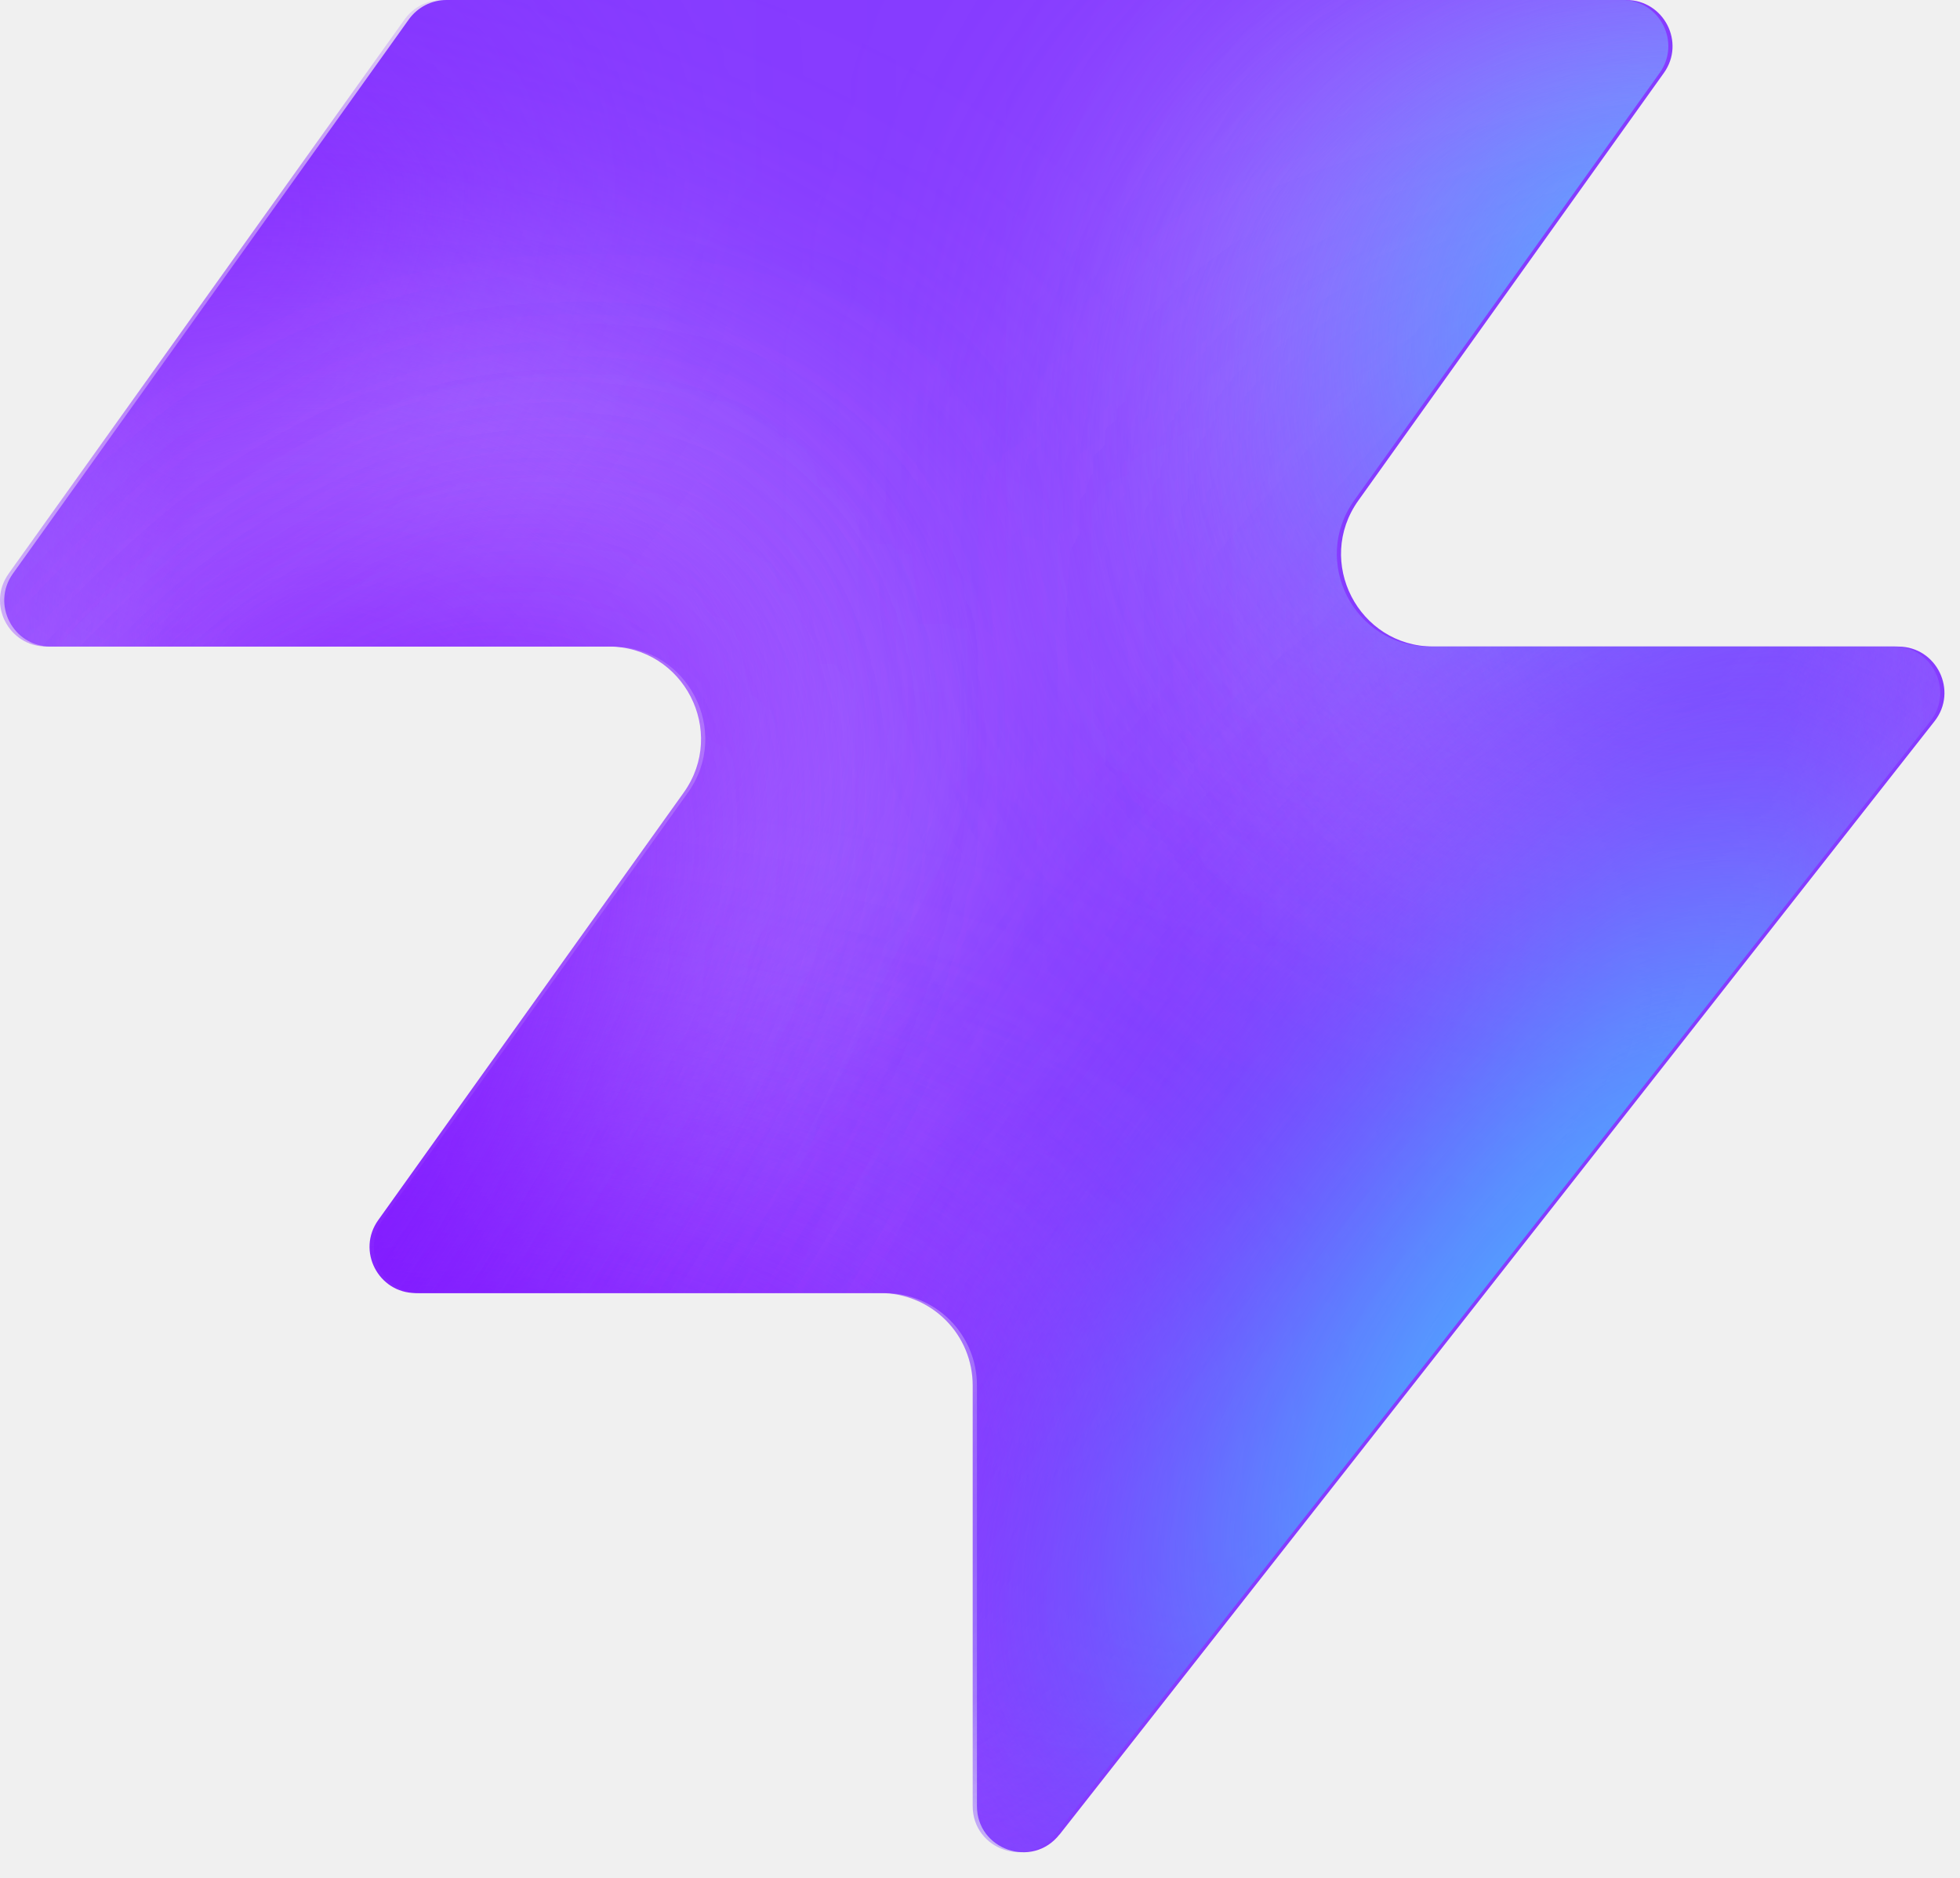
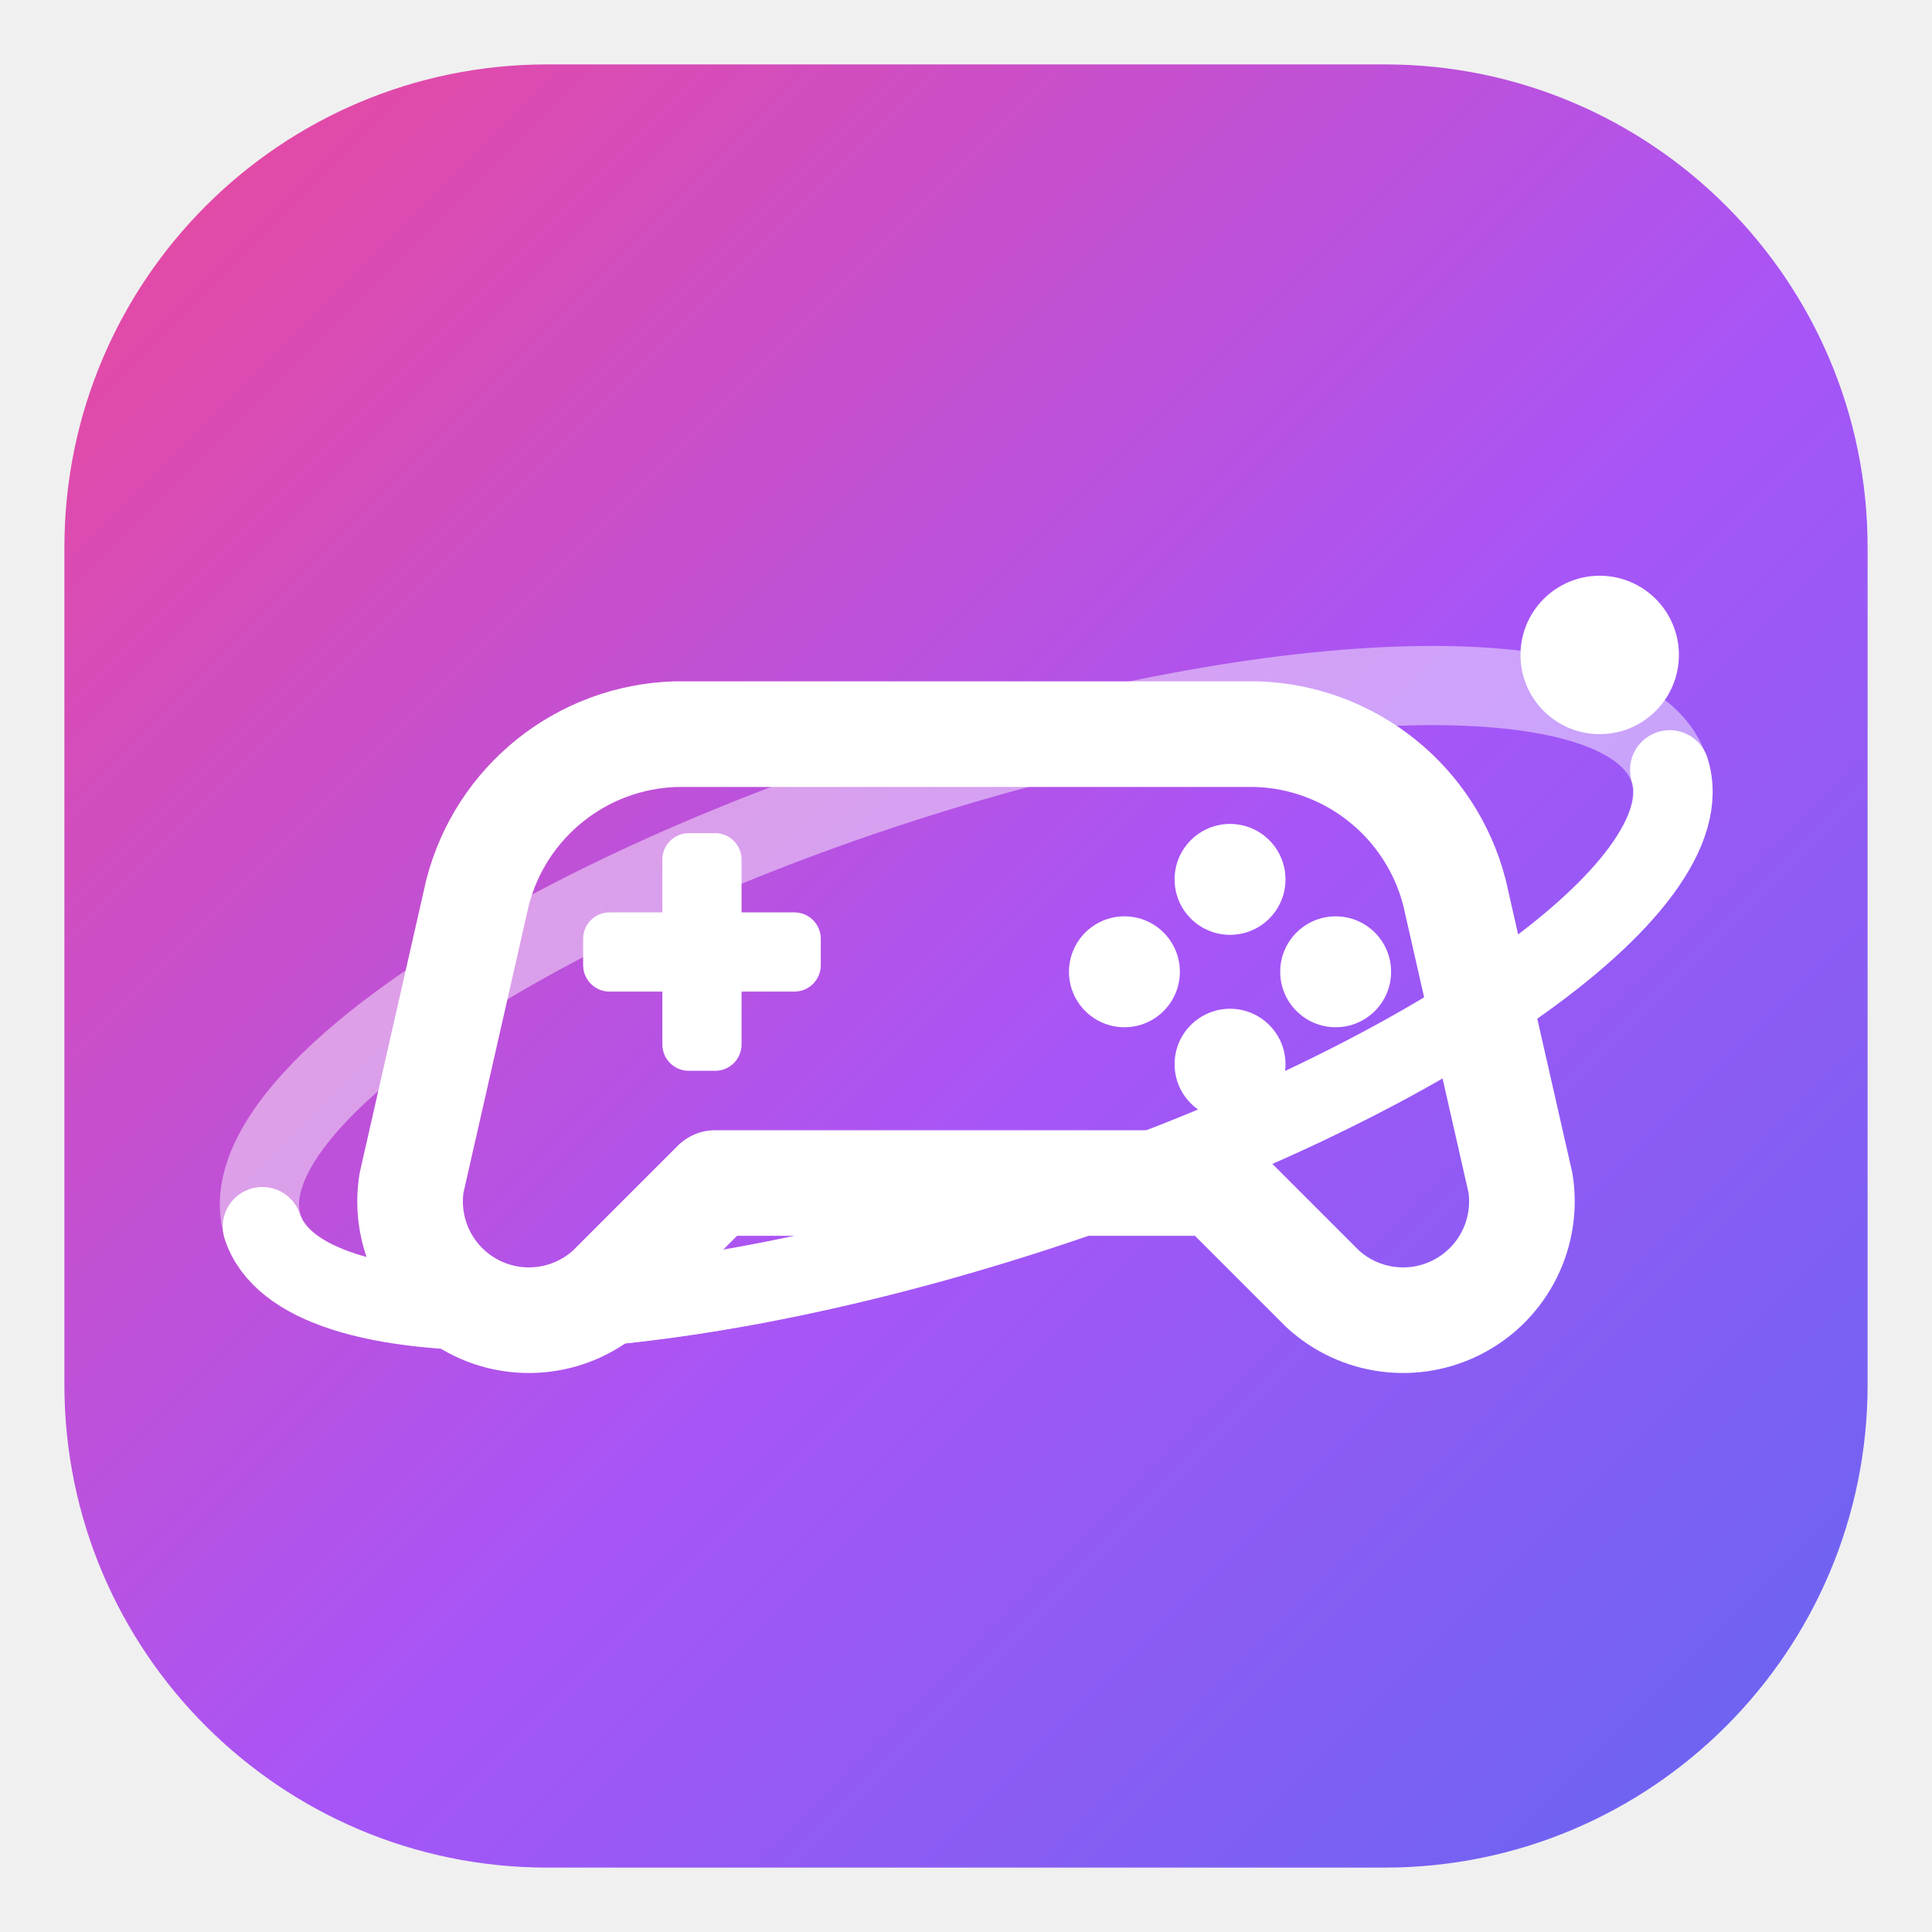
- <svg xmlns="http://www.w3.org/2000/svg" width="48" height="46" fill="none" viewBox="0 0 48 46">
-   <path fill="#863bff" d="M25.946 44.938c-.664.845-2.021.375-2.021-.698V33.937a2.26 2.26 0 0 0-2.262-2.262H10.287c-.92 0-1.456-1.04-.92-1.788l7.48-10.471c1.07-1.497 0-3.578-1.842-3.578H1.237c-.92 0-1.456-1.04-.92-1.788L10.013.474c.214-.297.556-.474.92-.474h28.894c.92 0 1.456 1.04.92 1.788l-7.48 10.471c-1.07 1.498 0 3.579 1.842 3.579h11.377c.943 0 1.473 1.088.89 1.83L25.947 44.94z" style="fill:#863bff;fill:color(display-p3 .525 .23 1);fill-opacity:1" />
-   <mask id="a" width="48" height="46" x="0" y="0" maskUnits="userSpaceOnUse" style="mask-type:alpha">
-     <path fill="#000" d="M25.842 44.938c-.664.844-2.021.375-2.021-.698V33.937a2.26 2.26 0 0 0-2.262-2.262H10.183c-.92 0-1.456-1.04-.92-1.788l7.48-10.471c1.07-1.498 0-3.579-1.842-3.579H1.133c-.92 0-1.456-1.04-.92-1.787L9.91.473c.214-.297.556-.474.92-.474h28.894c.92 0 1.456 1.04.92 1.788l-7.48 10.471c-1.07 1.498 0 3.578 1.842 3.578h11.377c.943 0 1.473 1.088.89 1.832L25.843 44.94z" style="fill:#000;fill-opacity:1" />
-   </mask>
-   <g mask="url(#a)">
-     <g filter="url(#b)">
-       <ellipse cx="5.508" cy="14.704" fill="#ede6ff" rx="5.508" ry="14.704" style="fill:#ede6ff;fill:color(display-p3 .927 .903 1);fill-opacity:1" transform="matrix(.00324 1 1 -.00324 -4.47 31.516)" />
-     </g>
-     <g filter="url(#c)">
-       <ellipse cx="10.399" cy="29.851" fill="#ede6ff" rx="10.399" ry="29.851" style="fill:#ede6ff;fill:color(display-p3 .927 .903 1);fill-opacity:1" transform="matrix(.00324 1 1 -.00324 -39.328 7.883)" />
-     </g>
-     <g filter="url(#d)">
-       <ellipse cx="5.508" cy="30.487" fill="#7e14ff" rx="5.508" ry="30.487" style="fill:#7e14ff;fill:color(display-p3 .492 .077 1);fill-opacity:1" transform="rotate(89.814 -25.913 -14.639)scale(1 -1)" />
-     </g>
-     <g filter="url(#e)">
-       <ellipse cx="5.508" cy="30.599" fill="#7e14ff" rx="5.508" ry="30.599" style="fill:#7e14ff;fill:color(display-p3 .492 .077 1);fill-opacity:1" transform="rotate(89.814 -32.644 -3.334)scale(1 -1)" />
-     </g>
-     <g filter="url(#f)">
-       <ellipse cx="5.508" cy="30.599" fill="#7e14ff" rx="5.508" ry="30.599" style="fill:#7e14ff;fill:color(display-p3 .492 .077 1);fill-opacity:1" transform="matrix(.00324 1 1 -.00324 -34.34 30.47)" />
-     </g>
-     <g filter="url(#g)">
-       <ellipse cx="14.072" cy="22.078" fill="#ede6ff" rx="14.072" ry="22.078" style="fill:#ede6ff;fill:color(display-p3 .927 .903 1);fill-opacity:1" transform="rotate(93.35 24.506 48.493)scale(-1 1)" />
-     </g>
-     <g filter="url(#h)">
-       <ellipse cx="3.47" cy="21.501" fill="#7e14ff" rx="3.47" ry="21.501" style="fill:#7e14ff;fill:color(display-p3 .492 .077 1);fill-opacity:1" transform="rotate(89.009 28.708 47.59)scale(-1 1)" />
-     </g>
-     <g filter="url(#i)">
-       <ellipse cx="3.47" cy="21.501" fill="#7e14ff" rx="3.47" ry="21.501" style="fill:#7e14ff;fill:color(display-p3 .492 .077 1);fill-opacity:1" transform="rotate(89.009 28.708 47.59)scale(-1 1)" />
-     </g>
-     <g filter="url(#j)">
-       <ellipse cx=".387" cy="8.972" fill="#7e14ff" rx="4.407" ry="29.108" style="fill:#7e14ff;fill:color(display-p3 .492 .077 1);fill-opacity:1" transform="rotate(39.51 .387 8.972)" />
-     </g>
-     <g filter="url(#k)">
-       <ellipse cx="47.523" cy="-6.092" fill="#7e14ff" rx="4.407" ry="29.108" style="fill:#7e14ff;fill:color(display-p3 .492 .077 1);fill-opacity:1" transform="rotate(37.892 47.523 -6.092)" />
-     </g>
-     <g filter="url(#l)">
-       <ellipse cx="41.412" cy="6.333" fill="#47bfff" rx="5.971" ry="9.665" style="fill:#47bfff;fill:color(display-p3 .28 .748 1);fill-opacity:1" transform="rotate(37.892 41.412 6.333)" />
-     </g>
-     <g filter="url(#m)">
-       <ellipse cx="-1.879" cy="38.332" fill="#7e14ff" rx="4.407" ry="29.108" style="fill:#7e14ff;fill:color(display-p3 .492 .077 1);fill-opacity:1" transform="rotate(37.892 -1.88 38.332)" />
-     </g>
-     <g filter="url(#n)">
-       <ellipse cx="-1.879" cy="38.332" fill="#7e14ff" rx="4.407" ry="29.108" style="fill:#7e14ff;fill:color(display-p3 .492 .077 1);fill-opacity:1" transform="rotate(37.892 -1.88 38.332)" />
-     </g>
-     <g filter="url(#o)">
-       <ellipse cx="35.651" cy="29.907" fill="#7e14ff" rx="4.407" ry="29.108" style="fill:#7e14ff;fill:color(display-p3 .492 .077 1);fill-opacity:1" transform="rotate(37.892 35.651 29.907)" />
-     </g>
-     <g filter="url(#p)">
-       <ellipse cx="38.418" cy="32.4" fill="#47bfff" rx="5.971" ry="15.297" style="fill:#47bfff;fill:color(display-p3 .28 .748 1);fill-opacity:1" transform="rotate(37.892 38.418 32.4)" />
-     </g>
+ <svg xmlns="http://www.w3.org/2000/svg" viewBox="0 0 120 120">
+   <defs>
+     <linearGradient id="gv" x1="0" y1="0" x2="1" y2="1">
+       <stop offset="0" stop-color="#ec4899" />
+       <stop offset="0.55" stop-color="#a855f7" />
+       <stop offset="1" stop-color="#6366f1" />
+     </linearGradient>
+   </defs>
+   <rect x="4" y="4" width="112" height="112" rx="30" fill="url(#gv)" />
+   <g transform="translate(60 62) scale(0.82) translate(-60 -62)">
+     <ellipse cx="60" cy="62" rx="56" ry="17" fill="none" stroke="#fff" stroke-opacity="0.45" stroke-width="6" transform="rotate(-18 60 62)" />
+     <path d="M38 42H82A16 16 0 0 1 97 54L102 76A9 9 0 0 1 87 84L79 76H41L33 84A9 9 0 0 1 18 76L23 54A16 16 0 0 1 38 42Z" fill="none" stroke="#fff" stroke-width="8" stroke-linejoin="round" />
+     <rect x="31" y="55.5" width="18" height="6" rx="2" fill="#fff" />
+     <rect x="37" y="49.5" width="6" height="18" rx="2" fill="#fff" />
+     <circle cx="80" cy="53" r="4.2" fill="#fff" />
+     <circle cx="88" cy="60" r="4.2" fill="#fff" />
+     <circle cx="80" cy="67" r="4.2" fill="#fff" />
+     <circle cx="72" cy="60" r="4.2" fill="#fff" />
+     <path d="M6.7 79.3A56 17 -18 0 0 113.3 44.7" fill="none" stroke="#fff" stroke-width="6" stroke-linecap="round" />
+     <circle cx="108" cy="36" r="6" fill="#fff" />
  </g>
-   <defs>
-     <filter id="b" width="60.045" height="41.654" x="-19.77" y="16.149" color-interpolation-filters="sRGB" filterUnits="userSpaceOnUse">
-       <feFlood flood-opacity="0" result="BackgroundImageFix" />
-       <feBlend in="SourceGraphic" in2="BackgroundImageFix" result="shape" />
-       <feGaussianBlur result="effect1_foregroundBlur_2002_17158" stdDeviation="7.659" />
-     </filter>
-     <filter id="c" width="90.34" height="51.437" x="-54.613" y="-7.533" color-interpolation-filters="sRGB" filterUnits="userSpaceOnUse">
-       <feFlood flood-opacity="0" result="BackgroundImageFix" />
-       <feBlend in="SourceGraphic" in2="BackgroundImageFix" result="shape" />
-       <feGaussianBlur result="effect1_foregroundBlur_2002_17158" stdDeviation="7.659" />
-     </filter>
-     <filter id="d" width="79.355" height="29.4" x="-49.64" y="2.03" color-interpolation-filters="sRGB" filterUnits="userSpaceOnUse">
-       <feFlood flood-opacity="0" result="BackgroundImageFix" />
-       <feBlend in="SourceGraphic" in2="BackgroundImageFix" result="shape" />
-       <feGaussianBlur result="effect1_foregroundBlur_2002_17158" stdDeviation="4.596" />
-     </filter>
-     <filter id="e" width="79.579" height="29.4" x="-45.045" y="20.029" color-interpolation-filters="sRGB" filterUnits="userSpaceOnUse">
-       <feFlood flood-opacity="0" result="BackgroundImageFix" />
-       <feBlend in="SourceGraphic" in2="BackgroundImageFix" result="shape" />
-       <feGaussianBlur result="effect1_foregroundBlur_2002_17158" stdDeviation="4.596" />
-     </filter>
-     <filter id="f" width="79.579" height="29.4" x="-43.513" y="21.178" color-interpolation-filters="sRGB" filterUnits="userSpaceOnUse">
-       <feFlood flood-opacity="0" result="BackgroundImageFix" />
-       <feBlend in="SourceGraphic" in2="BackgroundImageFix" result="shape" />
-       <feGaussianBlur result="effect1_foregroundBlur_2002_17158" stdDeviation="4.596" />
-     </filter>
-     <filter id="g" width="74.749" height="58.852" x="15.756" y="-17.901" color-interpolation-filters="sRGB" filterUnits="userSpaceOnUse">
-       <feFlood flood-opacity="0" result="BackgroundImageFix" />
-       <feBlend in="SourceGraphic" in2="BackgroundImageFix" result="shape" />
-       <feGaussianBlur result="effect1_foregroundBlur_2002_17158" stdDeviation="7.659" />
-     </filter>
-     <filter id="h" width="61.377" height="25.362" x="23.548" y="2.284" color-interpolation-filters="sRGB" filterUnits="userSpaceOnUse">
-       <feFlood flood-opacity="0" result="BackgroundImageFix" />
-       <feBlend in="SourceGraphic" in2="BackgroundImageFix" result="shape" />
-       <feGaussianBlur result="effect1_foregroundBlur_2002_17158" stdDeviation="4.596" />
-     </filter>
-     <filter id="i" width="61.377" height="25.362" x="23.548" y="2.284" color-interpolation-filters="sRGB" filterUnits="userSpaceOnUse">
-       <feFlood flood-opacity="0" result="BackgroundImageFix" />
-       <feBlend in="SourceGraphic" in2="BackgroundImageFix" result="shape" />
-       <feGaussianBlur result="effect1_foregroundBlur_2002_17158" stdDeviation="4.596" />
-     </filter>
-     <filter id="j" width="56.045" height="63.649" x="-27.636" y="-22.853" color-interpolation-filters="sRGB" filterUnits="userSpaceOnUse">
-       <feFlood flood-opacity="0" result="BackgroundImageFix" />
-       <feBlend in="SourceGraphic" in2="BackgroundImageFix" result="shape" />
-       <feGaussianBlur result="effect1_foregroundBlur_2002_17158" stdDeviation="4.596" />
-     </filter>
-     <filter id="k" width="54.814" height="64.646" x="20.116" y="-38.415" color-interpolation-filters="sRGB" filterUnits="userSpaceOnUse">
-       <feFlood flood-opacity="0" result="BackgroundImageFix" />
-       <feBlend in="SourceGraphic" in2="BackgroundImageFix" result="shape" />
-       <feGaussianBlur result="effect1_foregroundBlur_2002_17158" stdDeviation="4.596" />
-     </filter>
-     <filter id="l" width="33.541" height="35.313" x="24.641" y="-11.323" color-interpolation-filters="sRGB" filterUnits="userSpaceOnUse">
-       <feFlood flood-opacity="0" result="BackgroundImageFix" />
-       <feBlend in="SourceGraphic" in2="BackgroundImageFix" result="shape" />
-       <feGaussianBlur result="effect1_foregroundBlur_2002_17158" stdDeviation="4.596" />
-     </filter>
-     <filter id="m" width="54.814" height="64.646" x="-29.286" y="6.009" color-interpolation-filters="sRGB" filterUnits="userSpaceOnUse">
-       <feFlood flood-opacity="0" result="BackgroundImageFix" />
-       <feBlend in="SourceGraphic" in2="BackgroundImageFix" result="shape" />
-       <feGaussianBlur result="effect1_foregroundBlur_2002_17158" stdDeviation="4.596" />
-     </filter>
-     <filter id="n" width="54.814" height="64.646" x="-29.286" y="6.009" color-interpolation-filters="sRGB" filterUnits="userSpaceOnUse">
-       <feFlood flood-opacity="0" result="BackgroundImageFix" />
-       <feBlend in="SourceGraphic" in2="BackgroundImageFix" result="shape" />
-       <feGaussianBlur result="effect1_foregroundBlur_2002_17158" stdDeviation="4.596" />
-     </filter>
-     <filter id="o" width="54.814" height="64.646" x="8.244" y="-2.416" color-interpolation-filters="sRGB" filterUnits="userSpaceOnUse">
-       <feFlood flood-opacity="0" result="BackgroundImageFix" />
-       <feBlend in="SourceGraphic" in2="BackgroundImageFix" result="shape" />
-       <feGaussianBlur result="effect1_foregroundBlur_2002_17158" stdDeviation="4.596" />
-     </filter>
-     <filter id="p" width="39.409" height="43.623" x="18.713" y="10.588" color-interpolation-filters="sRGB" filterUnits="userSpaceOnUse">
-       <feFlood flood-opacity="0" result="BackgroundImageFix" />
-       <feBlend in="SourceGraphic" in2="BackgroundImageFix" result="shape" />
-       <feGaussianBlur result="effect1_foregroundBlur_2002_17158" stdDeviation="4.596" />
-     </filter>
-   </defs>
</svg>
